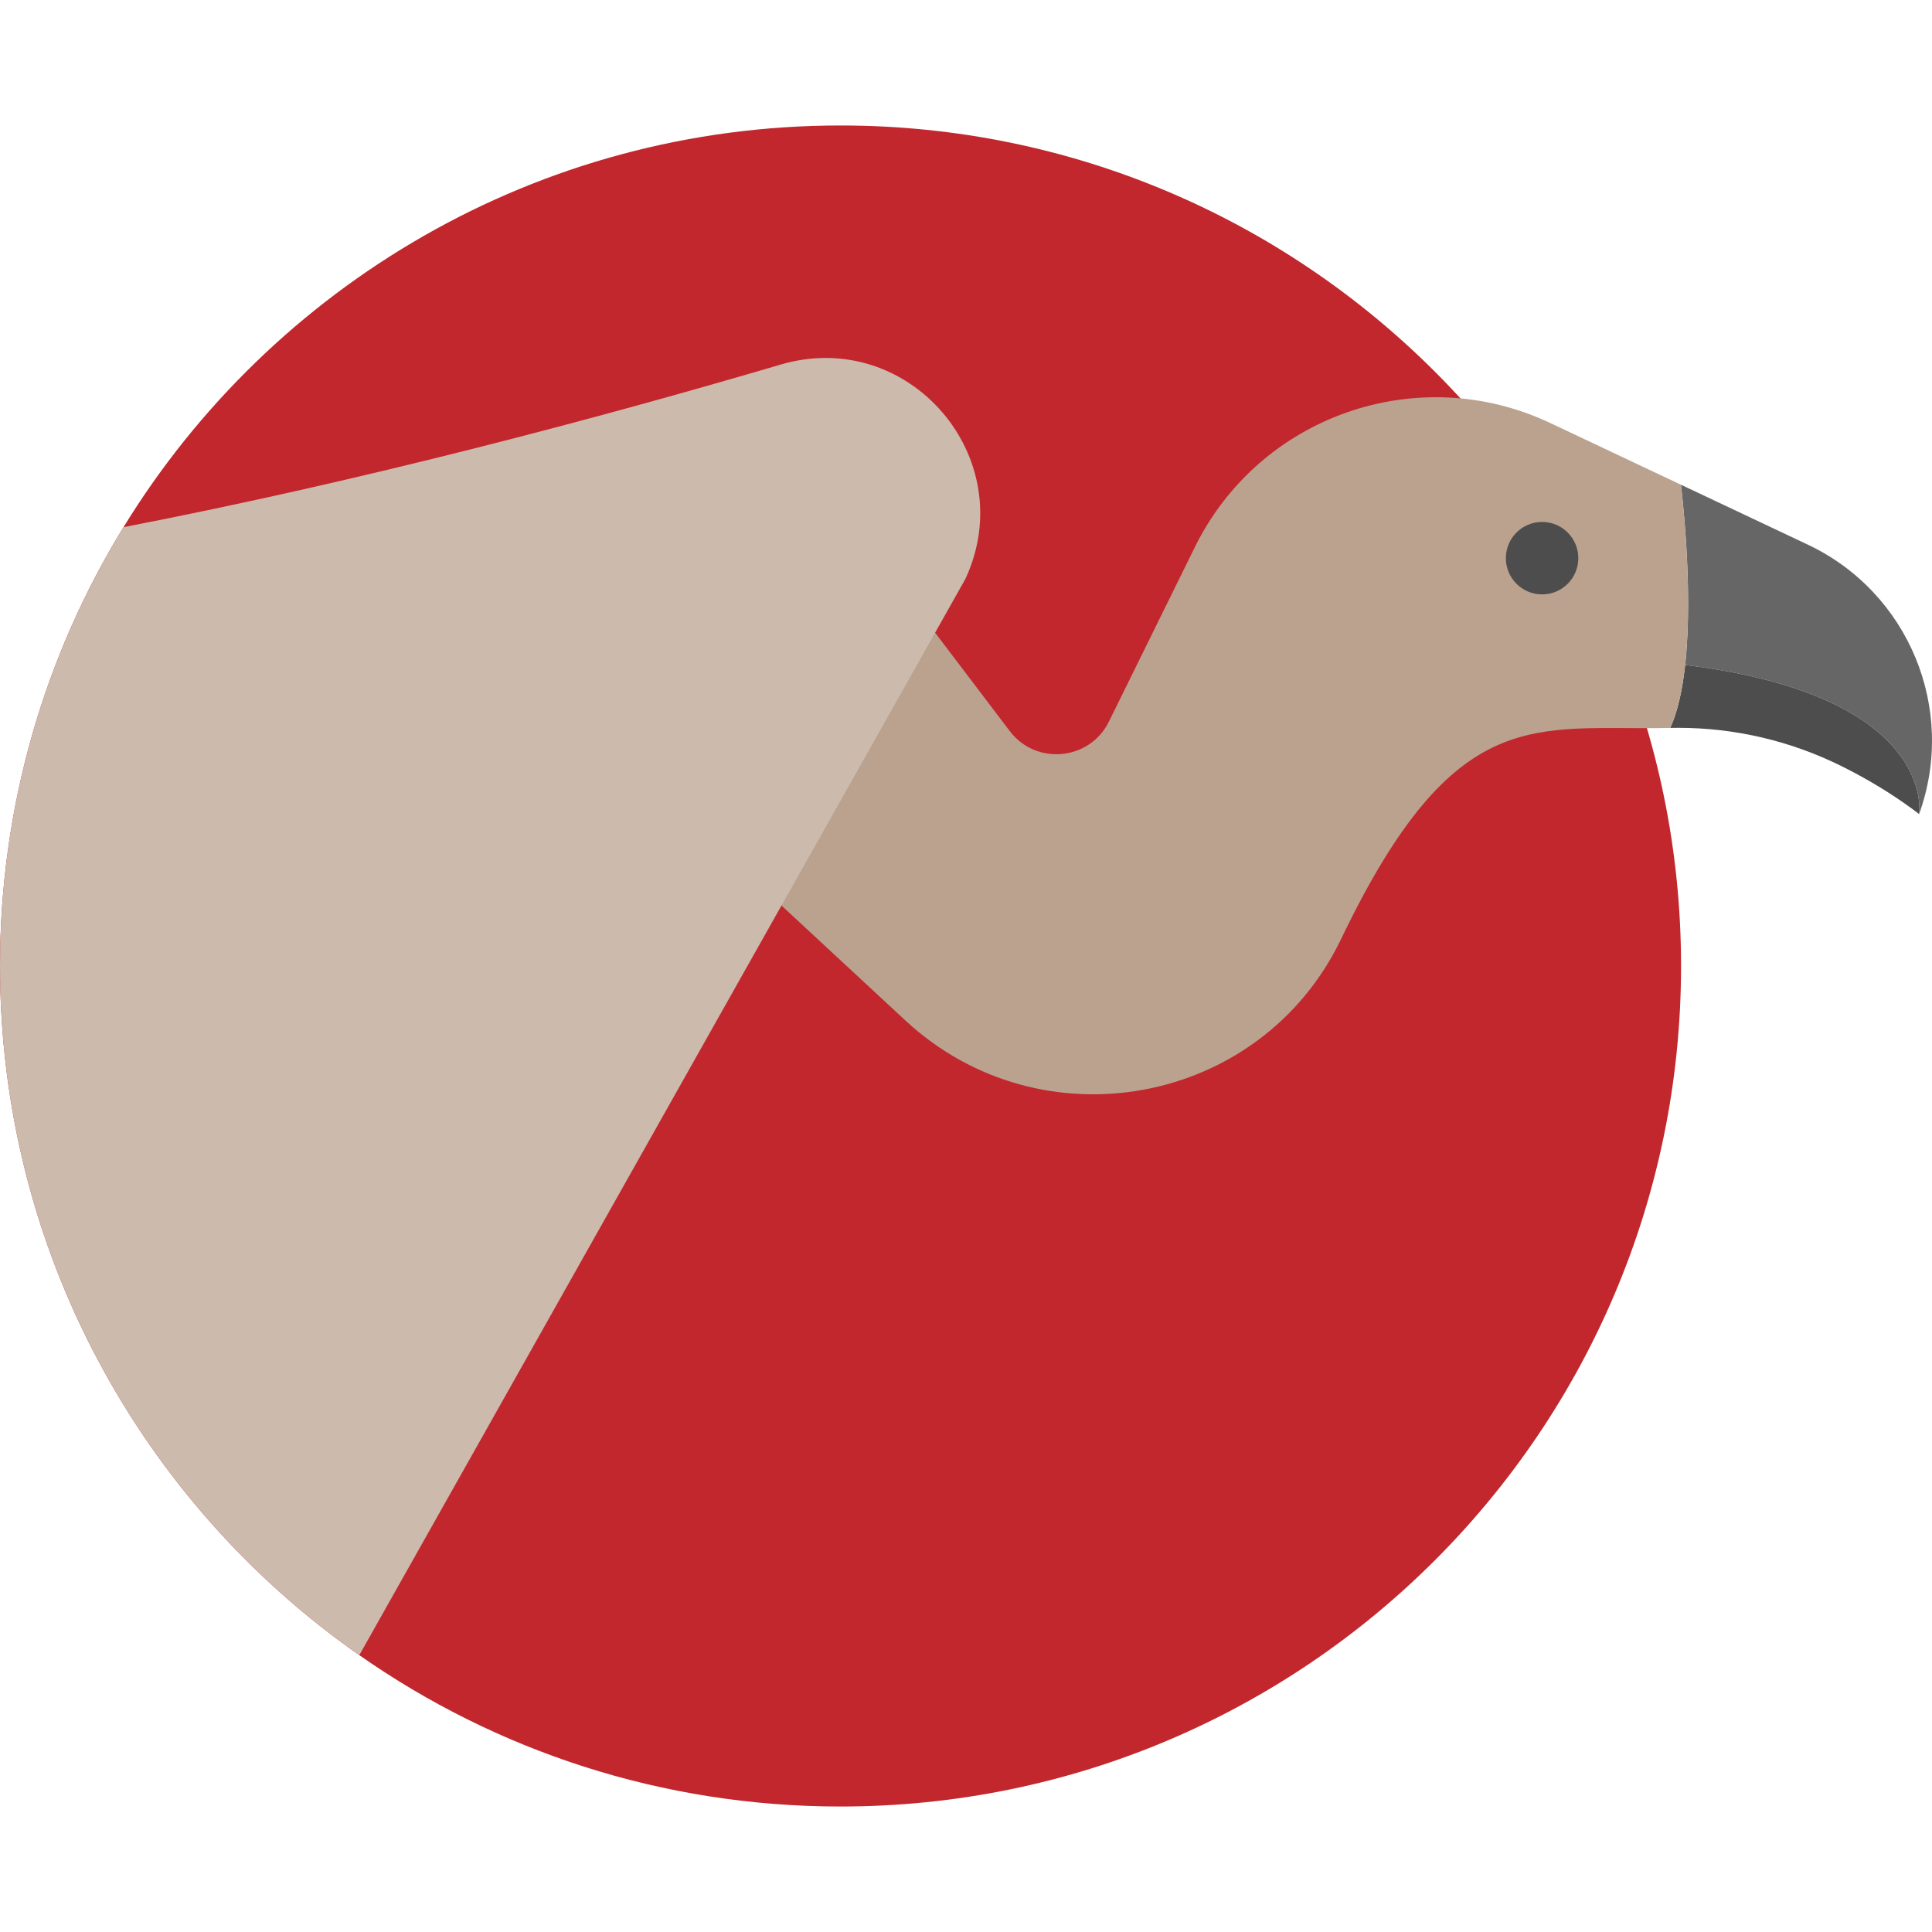
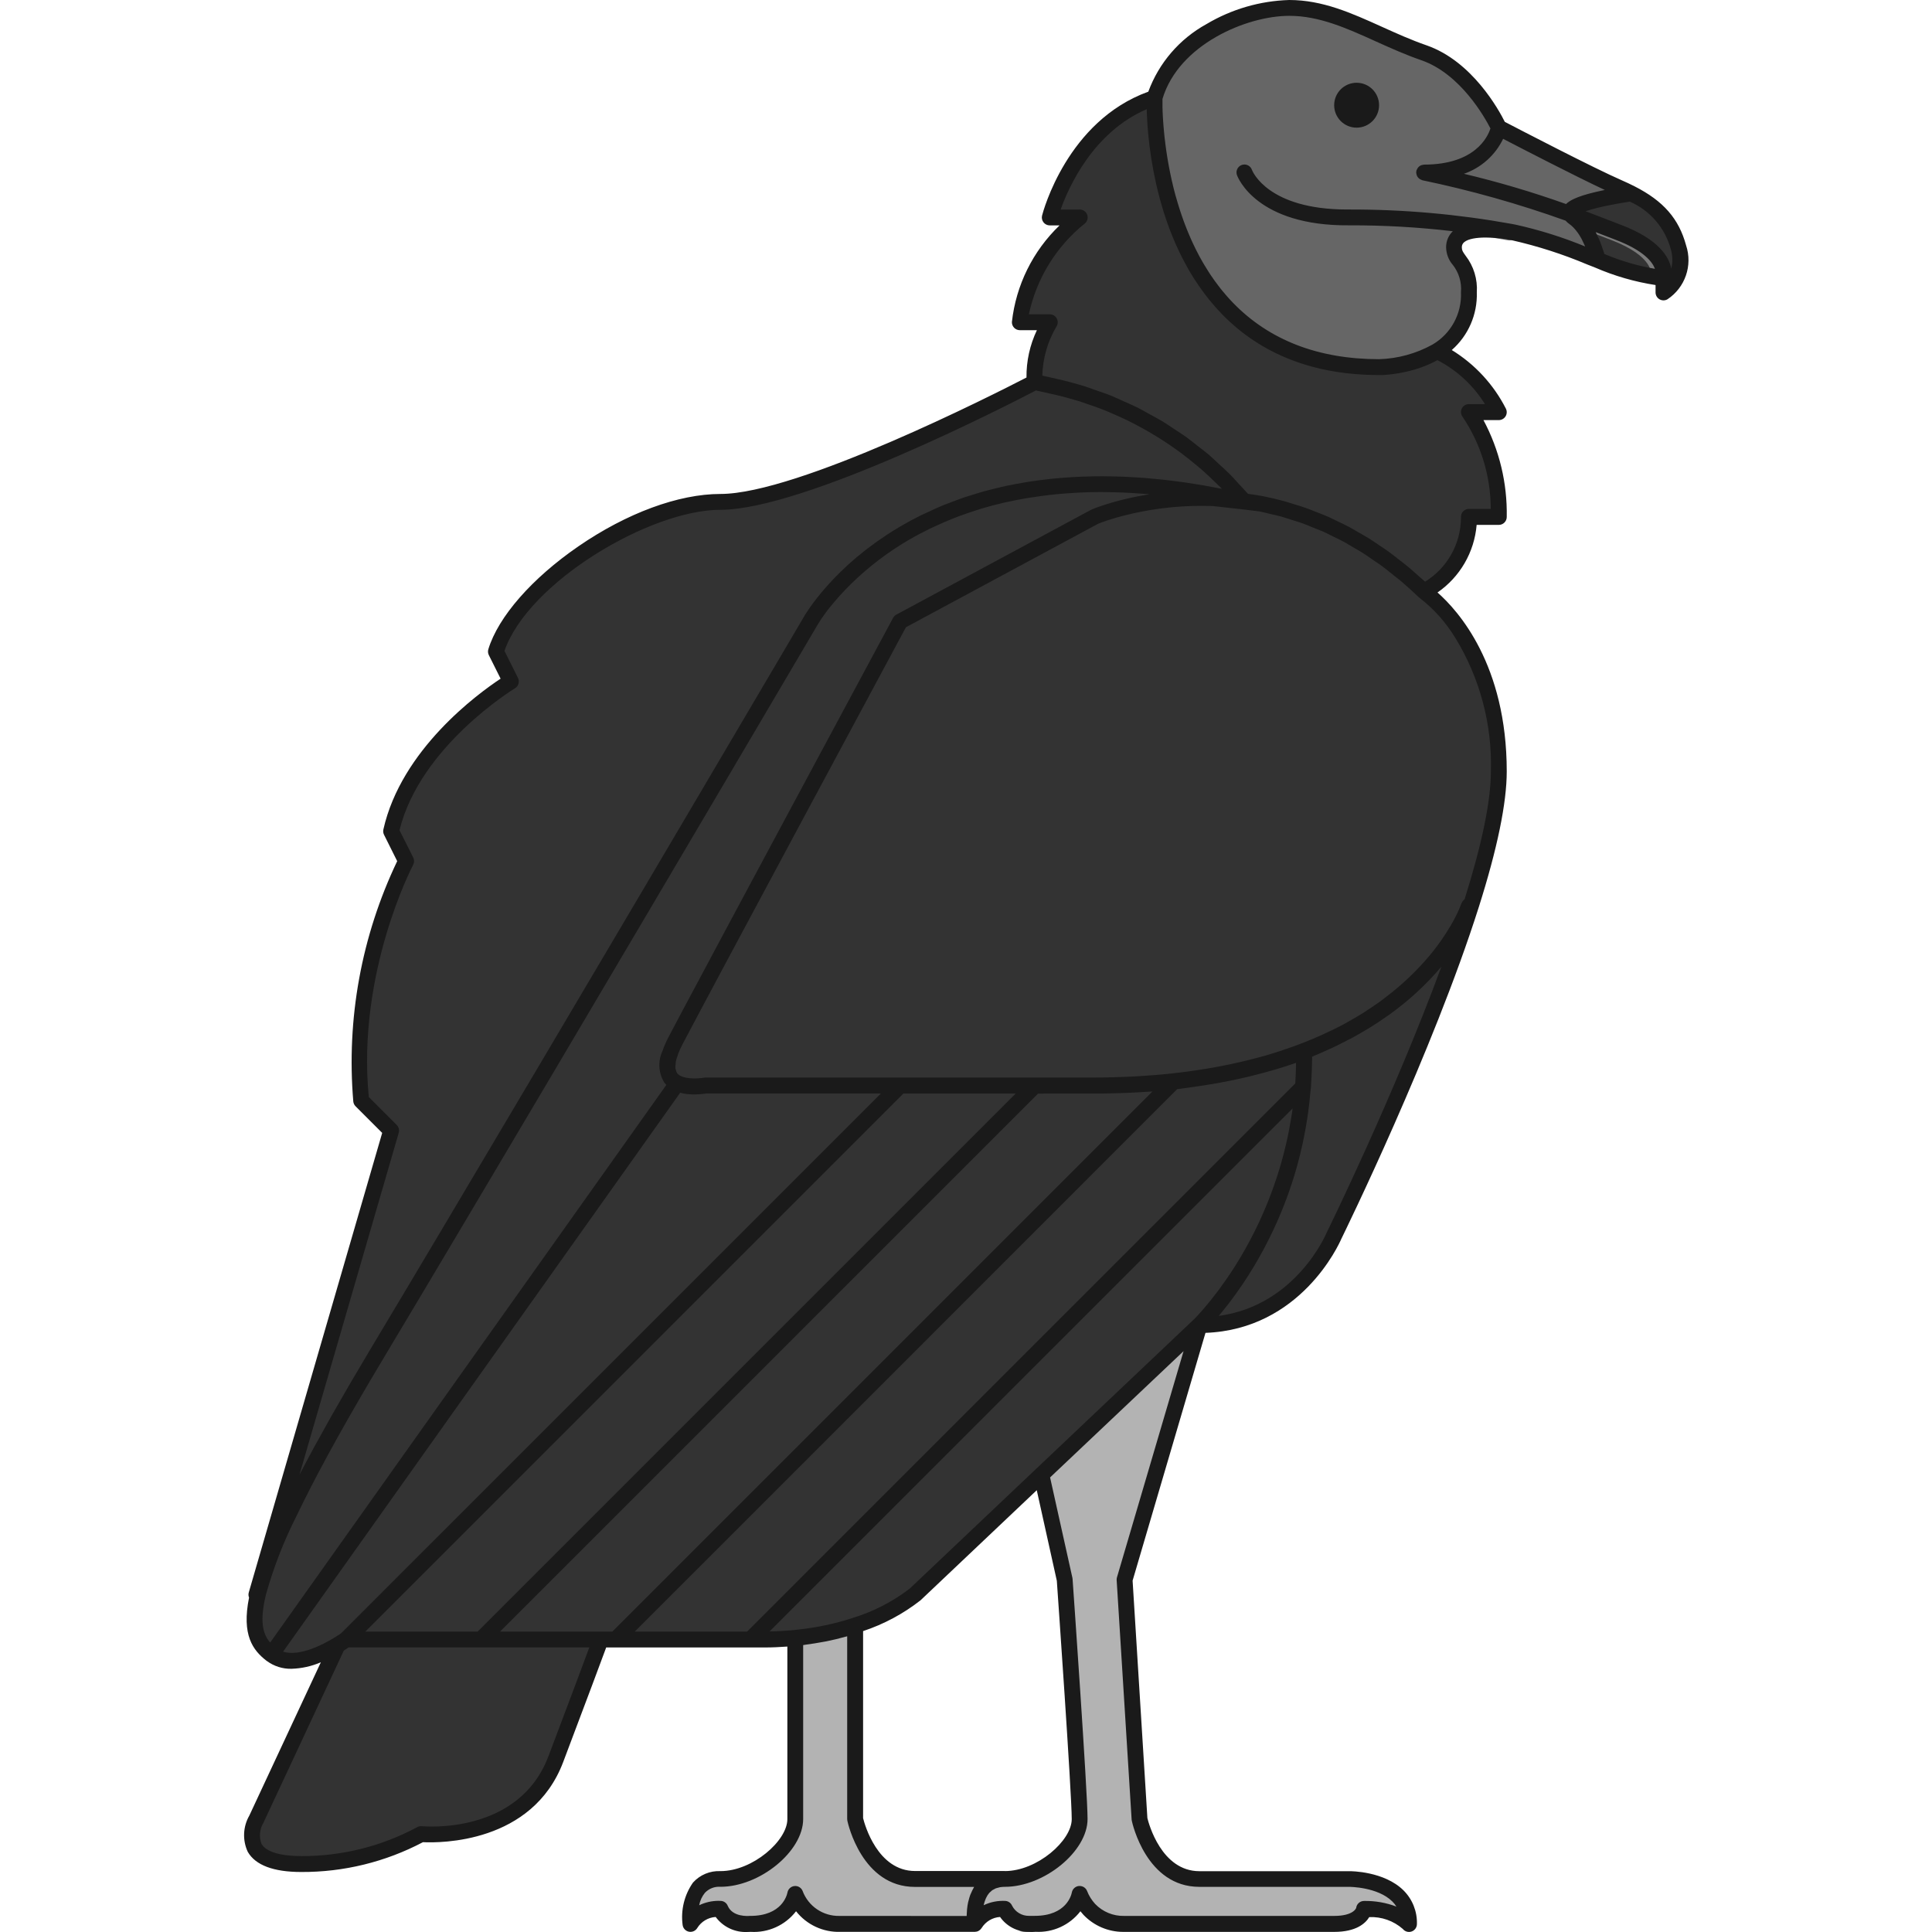
- <svg xmlns="http://www.w3.org/2000/svg" height="800px" width="800px" version="1.1" id="Capa_1" viewBox="0 0 391.113 391.113" xml:space="preserve">
-   <g>
-     <path style="fill:#C1272D;" d="M340.31,195.551c0,93.98-76.18,170.16-170.16,170.16c-36.24,0-69.82-11.33-97.41-30.64   C28.76,304.321,0,253.291,0,195.551c0-32.56,9.14-62.98,25-88.83c29.92-48.78,83.74-81.32,145.15-81.32   C264.13,25.401,340.31,101.581,340.31,195.551z" />
-     <path style="fill:#666666;" d="M388.51,164.791c0,0,3.75-23.89-47.37-30.18c1.74-16.02-0.86-36.49-0.86-36.49l25.7,12.14   C386.41,119.921,396.17,143.522,388.51,164.791z" />
-     <path style="fill:#4D4D4D;" d="M388.51,164.791c-4.2-3.19-8.62-5.97-13.17-8.39c-0.7-0.37-1.4-0.74-2.11-1.09   c-10.77-5.42-22.21-7.97-33.49-7.97c-0.54,0-1.08,0.01-1.62,0.02c1.54-3.35,2.48-7.84,3.02-12.74v-0.01   C392.26,140.901,388.51,164.791,388.51,164.791z" />
-     <path style="fill:#BAA28E;" d="M338.117,147.361c-27.48,0.59-43.45-5.54-66.63,42.74c-16.223,33.79-60.7,41.98-88.18,16.5   l-27.29-25.31l27-61.5l21.39,28.2c5.33,7.03,16.2,5.99,20.09-1.93l17.39-35.3c13.11-26.62,45.14-37.8,71.96-25.12l26.43,12.48   C340.277,98.121,344.717,133.051,338.117,147.361z" />
-     <circle style="fill:#4D4D4D;" cx="312.18" cy="112.995" r="7.333" />
-     <path style="fill:#CCBAAC;" d="M195.44,117.191l-122.7,217.88C28.76,304.321,0,253.291,0,195.551c0-32.56,9.14-62.98,25-88.83   c49.06-9.5,96.58-22.19,133.05-32.92C183.98,66.161,206.81,92.671,195.44,117.191z" />
+ <svg xmlns="http://www.w3.org/2000/svg" width="800px" height="800px" viewBox="-23.09 0 182.934 182.934">
+   <g id="Group_2400" data-name="Group 2400" transform="translate(-269.023 -377.265)">
+     <g id="Group_2398" data-name="Group 2398">
+       <g id="Group_2292" data-name="Group 2292">
+         <g id="Group_2291" data-name="Group 2291">
+           <g id="Group_2290" data-name="Group 2290">
+             <g id="Group_2289" data-name="Group 2289">
+               <g id="Group_2288" data-name="Group 2288">
+                 <path id="Path_1157" data-name="Path 1157" d="M404.4,400.7a7.731,7.731,0,0,0-4.487-5.112c-3.256.5-6.86,1.3-5.435,2.277a7.17,7.17,0,0,1,2.294,4.026,18.933,18.933,0,0,0,6.21,1.644v1.417A3.672,3.672,0,0,0,404.4,400.7Z" fill="#333" />
+               </g>
+             </g>
+           </g>
+         </g>
+       </g>
+       <g id="Group_2297" data-name="Group 2297">
+         <g id="Group_2296" data-name="Group 2296">
+           <g id="Group_2295" data-name="Group 2295">
+             <g id="Group_2294" data-name="Group 2294">
+               <g id="Group_2293" data-name="Group 2293">
+                 <circle id="Ellipse_134" data-name="Ellipse 134" cx="2.126" cy="2.126" r="2.126" transform="translate(371.806 385.108)" fill="#7a7a7a" />
+               </g>
+             </g>
+           </g>
+         </g>
+       </g>
+       <g id="Group_2302" data-name="Group 2302">
+         <g id="Group_2301" data-name="Group 2301">
+           <g id="Group_2300" data-name="Group 2300">
+             <g id="Group_2299" data-name="Group 2299">
+               <g id="Group_2298" data-name="Group 2298">
+                 <path id="Path_1158" data-name="Path 1158" d="M388.815,400.031a.722.722,0,0,1-.152-.016,83.39,83.39,0,0,0-15.433-1.4h-.2c-8.632,0-10.364-4.554-10.434-4.749a.75.75,0,1,1,1.412-.507c.057.148,1.526,3.756,9.019,3.756h.19a85.072,85.072,0,0,1,15.748,1.432.75.75,0,0,1-.15,1.485Z" fill="#7a7a7a" />
+               </g>
+             </g>
+           </g>
+         </g>
+       </g>
+       <g id="Group_2307" data-name="Group 2307">
+         <g id="Group_2306" data-name="Group 2306">
+           <g id="Group_2305" data-name="Group 2305">
+             <g id="Group_2304" data-name="Group 2304">
+               <g id="Group_2303" data-name="Group 2303">
+                 <path id="Path_1159" data-name="Path 1159" d="M402.987,404.283a.751.751,0,0,1-.72-.959c.015-.077.293-1.781-3.8-3.343-.552-.21-1.085-.416-1.609-.619a98.015,98.015,0,0,0-16.713-5.019.75.75,0,0,1,.328-1.464,99.313,99.313,0,0,1,16.926,5.084c.522.2,1.053.407,1.6.617,5.61,2.142,4.738,5.061,4.7,5.184A.751.751,0,0,1,402.987,404.283Z" fill="#7a7a7a" />
+               </g>
+             </g>
+           </g>
+         </g>
+       </g>
+       <g id="Group_2312" data-name="Group 2312">
+         <g id="Group_2311" data-name="Group 2311">
+           <g id="Group_2310" data-name="Group 2310">
+             <g id="Group_2309" data-name="Group 2309">
+               <g id="Group_2308" data-name="Group 2308">
+                 <path id="Path_1160" data-name="Path 1160" d="M380.31,394.361a.75.75,0,1,1,0-1.5c5.623,0,6.342-3.6,6.348-3.636a.751.751,0,0,1,1.477.268C388.126,389.542,387.171,394.361,380.31,394.361Z" fill="#7a7a7a" />
+               </g>
+             </g>
+           </g>
+         </g>
+       </g>
+       <g id="Group_2317" data-name="Group 2317">
+         <g id="Group_2316" data-name="Group 2316">
+           <g id="Group_2315" data-name="Group 2315">
+             <g id="Group_2314" data-name="Group 2314">
+               <g id="Group_2313" data-name="Group 2313">
+                 <path id="Path_1161" data-name="Path 1161" d="M394.483,397.863c-1.425-.98,2.179-1.78,5.435-2.277-.374-.191-.767-.376-1.183-.557-2.947-1.286-11.338-5.67-11.338-5.67s-2.5-5.494-7.087-7.086-8.3-4.252-12.756-4.252-11.183,2.973-12.756,8.5c0,0-.782,25.512,21.26,25.512a11.8,11.8,0,0,0,5.444-1.493,6.164,6.164,0,0,0,3.06-5.594c0-2.957-1.417-2.941-1.417-4.252,0-2.642,5.669-1.417,5.669-1.417a48.178,48.178,0,0,1,7.963,2.608A7.17,7.17,0,0,0,394.483,397.863Z" fill="#666" />
+               </g>
+             </g>
+           </g>
+         </g>
+       </g>
+       <g id="Group_2322" data-name="Group 2322">
+         <g id="Group_2321" data-name="Group 2321">
+           <g id="Group_2320" data-name="Group 2320">
+             <g id="Group_2319" data-name="Group 2319">
+               <g id="Group_2318" data-name="Group 2318">
+                 <path id="Path_1162" data-name="Path 1162" d="M368.971,477.233c0-.143,0-.275,0-.416a48.679,48.679,0,0,1-12.375,2.867l-52.825,52.825H316.53l52.328-52.328Q368.969,478.747,368.971,477.233Z" fill="#333" />
+               </g>
+             </g>
+           </g>
+         </g>
+       </g>
+       <g id="Group_2327" data-name="Group 2327">
+         <g id="Group_2326" data-name="Group 2326">
+           <g id="Group_2325" data-name="Group 2325">
+             <g id="Group_2324" data-name="Group 2324">
+               <g id="Group_2323" data-name="Group 2323">
+                 <path id="Path_1163" data-name="Path 1163" d="M384.562,463.06s-2.8,8.82-15.587,13.757c0,.141,0,.273,0,.416a37.23,37.23,0,0,1-9.921,25.512c9.325,0,12.756-8.5,12.756-8.5s8.545-17.333,12.982-31.332Z" fill="#333" />
+               </g>
+             </g>
+           </g>
+         </g>
+       </g>
+       <g id="Group_2332" data-name="Group 2332">
+         <g id="Group_2331" data-name="Group 2331">
+           <g id="Group_2330" data-name="Group 2330">
+             <g id="Group_2329" data-name="Group 2329">
+               <g id="Group_2328" data-name="Group 2328">
+                 <path id="Path_1164" data-name="Path 1164" d="M380.31,433.3a30.522,30.522,0,0,0-15.43-8.308c-.772-.152-1.529-.267-2.268-.352a28.823,28.823,0,0,0-13.483,1.574L330.7,436.131s-18.479,34.362-21.26,39.685,2.834,4.252,2.834,4.252h36.851c30.028,0,35.433-17.008,35.433-17.008l.226-.151C386.344,458,387.4,453.5,387.4,450.3,387.4,437.99,380.31,433.3,380.31,433.3Z" fill="#333" />
+               </g>
+             </g>
+           </g>
+         </g>
+       </g>
+       <g id="Group_2337" data-name="Group 2337">
+         <g id="Group_2336" data-name="Group 2336">
+           <g id="Group_2335" data-name="Group 2335">
+             <g id="Group_2334" data-name="Group 2334">
+               <g id="Group_2333" data-name="Group 2333">
+                 <line id="Line_2" data-name="Line 2" x1="38.268" y2="53.858" transform="translate(271.176 480.068)" fill="#333" />
+               </g>
+             </g>
+           </g>
+         </g>
+       </g>
+       <g id="Group_2342" data-name="Group 2342">
+         <g id="Group_2341" data-name="Group 2341">
+           <g id="Group_2340" data-name="Group 2340">
+             <g id="Group_2339" data-name="Group 2339">
+               <g id="Group_2338" data-name="Group 2338">
+                 <path id="Path_1165" data-name="Path 1165" d="M384.562,416.289H387.4a12.322,12.322,0,0,0-5.67-5.67l-.225-.075a11.8,11.8,0,0,1-5.444,1.493c-22.042,0-21.26-25.512-21.26-25.512-7.677,2.531-9.921,11.338-9.921,11.338h2.835c-5.487,4.63-5.67,9.922-5.67,9.922h2.835a9.222,9.222,0,0,0-1.417,5.669l1.949.433A32.453,32.453,0,0,1,363.3,424.793h0l1.578.2a30.522,30.522,0,0,1,15.43,8.308,7.94,7.94,0,0,0,4.252-7.086H387.4C387.4,419.76,384.562,416.289,384.562,416.289Z" fill="#333" />
+               </g>
+             </g>
+           </g>
+         </g>
+       </g>
+       <g id="Group_2347" data-name="Group 2347">
+         <g id="Group_2346" data-name="Group 2346">
+           <g id="Group_2345" data-name="Group 2345">
+             <g id="Group_2344" data-name="Group 2344">
+               <g id="Group_2343" data-name="Group 2343">
+                 <path id="Path_1166" data-name="Path 1166" d="M363.3,424.793Z" fill="#333" />
+               </g>
+             </g>
+           </g>
+         </g>
+       </g>
+       <g id="Group_2352" data-name="Group 2352">
+         <g id="Group_2351" data-name="Group 2351">
+           <g id="Group_2350" data-name="Group 2350">
+             <g id="Group_2349" data-name="Group 2349">
+               <g id="Group_2348" data-name="Group 2348">
+                 <path id="Path_1167" data-name="Path 1167" d="M363.3,424.793Z" fill="#333" />
+               </g>
+             </g>
+           </g>
+         </g>
+       </g>
+       <g id="Group_2357" data-name="Group 2357">
+         <g id="Group_2356" data-name="Group 2356">
+           <g id="Group_2355" data-name="Group 2355">
+             <g id="Group_2354" data-name="Group 2354">
+               <g id="Group_2353" data-name="Group 2353">
+                 <path id="Path_1168" data-name="Path 1168" d="M363.3,424.793a32.453,32.453,0,0,0-17.893-10.906l-1.949-.433s-21.544,11.339-29.764,11.339-19.424,8.145-21.26,14.173l1.417,2.834s-9.424,5.654-11.338,14.174l1.417,2.834s-5.547,10.42-4.252,22.677l2.835,2.835-12.756,43.937.171-.171c.955-3.922,4.026-10.583,11.167-22.506,4.347-7.256,10.051-16.863,15.821-26.608C309.4,457.879,322.2,436.131,322.2,436.131s10.153-18.379,40.412-11.5c-.781-.091-1.541-.145-2.279-.173Z" fill="#333" />
+               </g>
+             </g>
+           </g>
+         </g>
+       </g>
+       <g id="Group_2362" data-name="Group 2362">
+         <g id="Group_2361" data-name="Group 2361">
+           <g id="Group_2360" data-name="Group 2360">
+             <g id="Group_2359" data-name="Group 2359">
+               <g id="Group_2358" data-name="Group 2358">
+                 <path id="Path_1169" data-name="Path 1169" d="M278.263,532.509s-.311.226-.813.527l-7.691,16.481s-2.463,4.252,4.252,4.252a23.5,23.5,0,0,0,11.338-2.835s9.719.935,12.756-7.086,4.252-11.339,4.252-11.339H278.263Z" fill="#333" />
+               </g>
+             </g>
+           </g>
+         </g>
+       </g>
+       <g id="Group_2367" data-name="Group 2367">
+         <g id="Group_2366" data-name="Group 2366">
+           <g id="Group_2365" data-name="Group 2365">
+             <g id="Group_2364" data-name="Group 2364">
+               <g id="Group_2363" data-name="Group 2363">
+                 <path id="Path_1170" data-name="Path 1170" d="M349.129,480.068H343.46l-48.08,48.08-4.361,4.361h12.756L356.6,479.684A70.049,70.049,0,0,1,349.129,480.068Z" fill="#333" />
+               </g>
+             </g>
+           </g>
+         </g>
+       </g>
+       <g id="Group_2372" data-name="Group 2372">
+         <g id="Group_2371" data-name="Group 2371">
+           <g id="Group_2370" data-name="Group 2370">
+             <g id="Group_2369" data-name="Group 2369">
+               <g id="Group_2368" data-name="Group 2368">
+                 <path id="Path_1171" data-name="Path 1171" d="M330.7,480.068,283.46,527.312l-5.2,5.2h12.756l4.361-4.361,48.08-48.08Z" fill="#333" />
+               </g>
+             </g>
+           </g>
+         </g>
+       </g>
+       <g id="Group_2377" data-name="Group 2377">
+         <g id="Group_2376" data-name="Group 2376">
+           <g id="Group_2375" data-name="Group 2375">
+             <g id="Group_2374" data-name="Group 2374">
+               <g id="Group_2373" data-name="Group 2373">
+                 <path id="Path_1172" data-name="Path 1172" d="M322.2,436.131s-12.8,21.748-25.282,42.841c-5.77,9.745-11.474,19.352-15.821,26.608-7.141,11.923-10.212,18.584-11.167,22.506-.883,3.63.048,4.911,1.246,5.84,1.846,1.432,4.843-.033,6.274-.89.5-.3.813-.527.813-.527l5.2-5.2L330.7,480.068H312.278s-5.616,1.071-2.834-4.252c.2-.393.5-.948.861-1.632,4.551-8.583,20.4-38.053,20.4-38.053l18.425-9.921a28.282,28.282,0,0,1,11.2-1.747c.738.028,1.5.082,2.279.173C332.353,417.752,322.2,436.131,322.2,436.131Z" fill="#333" />
+               </g>
+             </g>
+           </g>
+         </g>
+       </g>
+       <g id="Group_2382" data-name="Group 2382">
+         <g id="Group_2381" data-name="Group 2381">
+           <g id="Group_2380" data-name="Group 2380">
+             <g id="Group_2379" data-name="Group 2379">
+               <g id="Group_2378" data-name="Group 2378">
+                 <path id="Path_1173" data-name="Path 1173" d="M320.782,549.517c0,2.565-3.694,5.669-7.086,5.669s-2.835,4.252-2.835,4.252a3.116,3.116,0,0,1,2.835-1.417c.691,1.652,2.834,1.417,2.834,1.417,3.776,0,4.252-2.834,4.252-2.834a4.384,4.384,0,0,0,4.252,2.834H337.79s-.557-4.252,2.835-4.252h-8.5c-4.467,0-5.669-5.669-5.669-5.669V531.191a25.886,25.886,0,0,1-5.67,1.174Z" fill="#b3b3b3" />
+               </g>
+             </g>
+           </g>
+         </g>
+       </g>
+       <g id="Group_2387" data-name="Group 2387">
+         <g id="Group_2386" data-name="Group 2386">
+           <g id="Group_2385" data-name="Group 2385">
+             <g id="Group_2384" data-name="Group 2384">
+               <g id="Group_2383" data-name="Group 2383">
+                 <path id="Path_1174" data-name="Path 1174" d="M316.53,532.509h1.418c1,0,1.938-.057,2.834-.144a25.886,25.886,0,0,0,5.67-1.174,17.614,17.614,0,0,0,5.669-2.934l11.968-11.338,14.961-14.174a37.032,37.032,0,0,0,9.808-22.564Z" fill="#333" />
+               </g>
+             </g>
+           </g>
+         </g>
+       </g>
+       <g id="Group_2392" data-name="Group 2392">
+         <g id="Group_2391" data-name="Group 2391">
+           <g id="Group_2390" data-name="Group 2390">
+             <g id="Group_2389" data-name="Group 2389">
+               <g id="Group_2388" data-name="Group 2388">
+                 <path id="Path_1175" data-name="Path 1175" d="M343.188,560.2c-.1,0-.218,0-.349-.013a.75.75,0,0,1,.054-1.5h.567a.75.75,0,0,1,.077,1.5C343.517,560.186,343.387,560.2,343.188,560.2Z" fill="#7a7a7a" />
+               </g>
+             </g>
+           </g>
+         </g>
+       </g>
+       <g id="Group_2397" data-name="Group 2397">
+         <g id="Group_2396" data-name="Group 2396">
+           <g id="Group_2395" data-name="Group 2395">
+             <g id="Group_2394" data-name="Group 2394">
+               <g id="Group_2393" data-name="Group 2393">
+                 <path id="Path_1176" data-name="Path 1176" d="M373.223,555.186H359.05c-4.467,0-5.669-5.669-5.669-5.669l-1.418-22.677,7.087-24.1-14.961,14.174,2.205,9.921s1.418,20.112,1.418,22.677-3.7,5.669-7.087,5.669-2.835,4.252-2.835,4.252a3.116,3.116,0,0,1,2.835-1.417,2.514,2.514,0,0,0,2.268,1.417h.567c3.775,0,4.252-2.834,4.252-2.834a4.714,4.714,0,0,0,.913,1.463,4.454,4.454,0,0,0,3.338,1.371h19.843c2.664,0,2.835-1.417,2.835-1.417,3.123,0,4.252,1.417,4.252,1.417C378.893,555.133,373.223,555.186,373.223,555.186Z" fill="#b3b3b3" />
+               </g>
+             </g>
+           </g>
+         </g>
+       </g>
+     </g>
+     <g id="Group_2399" data-name="Group 2399">
+       <path id="Path_1177" data-name="Path 1177" d="M405.582,400.495c-.687-2.524-2.143-4.194-4.869-5.583-.382-.195-.794-.389-1.224-.577-2.625-1.144-9.727-4.832-11.071-5.532-.559-1.121-3.082-5.742-7.408-7.245-1.471-.51-2.871-1.142-4.223-1.753-2.892-1.307-5.624-2.54-8.779-2.54a16.259,16.259,0,0,0-7.839,2.281,12.051,12.051,0,0,0-5.507,6.4c-7.681,2.776-9.964,11.356-10.058,11.726a.749.749,0,0,0,.727.935h.928a14.954,14.954,0,0,0-4.513,9.146.752.752,0,0,0,.75.776h1.617a10.166,10.166,0,0,0-.986,4.482c-3.046,1.573-21.659,11.025-28.978,11.025-3.963,0-8.866,1.807-13.449,4.959-4.4,3.027-7.591,6.671-8.528,9.746a.75.75,0,0,0,.047.554l1.115,2.23c-2.145,1.419-9.4,6.7-11.1,14.278a.751.751,0,0,0,.06.5l1.248,2.5a44.129,44.129,0,0,0-4.157,22.759.748.748,0,0,0,.215.451l2.521,2.522-12.632,43.511a.75.75,0,0,0,.025.489c-.714,3.552.362,4.981,1.653,5.982l.019.012.006.007c.006,0,.013.005.019.009a3.777,3.777,0,0,0,2.325.731,7.635,7.635,0,0,0,2.777-.615l-6.772,14.513a3.732,3.732,0,0,0-.148,3.434c.73,1.267,2.435,1.909,5.068,1.909a24.455,24.455,0,0,0,11.519-2.822c1.605.08,10.357.128,13.277-7.584,2.368-6.255,3.636-9.669,4.074-10.854H318.4c.676,0,1.371-.035,2.085-.086v16.344c0,2.032-3.277,4.919-6.337,4.919a3.292,3.292,0,0,0-2.6,1.087,5.693,5.693,0,0,0-.98,4.013.75.75,0,0,0,1.39.282,2.215,2.215,0,0,1,1.74-1.041,3.518,3.518,0,0,0,3.009,1.422c.142,0,.25-.006.308-.011a5.035,5.035,0,0,0,4.293-1.952,5.135,5.135,0,0,0,4.2,1.952h12.729c.011,0,.021-.006.032-.007a.753.753,0,0,0,.275-.059l.012-.008a.727.727,0,0,0,.215-.16c.009-.008.022-.012.03-.021s.014-.03.024-.043a.824.824,0,0,0,.058-.072,2.22,2.22,0,0,1,1.742-1.041,3.3,3.3,0,0,0,2.661,1.409h.018c.122.008.236.012.331.012.2,0,.327-.013.348-.015a5.024,5.024,0,0,0,4.25-1.947q.138.177.289.34a5.2,5.2,0,0,0,3.753,1.615c.071,0,.124,0,.156,0H372.26c2.081,0,2.957-.8,3.323-1.4a4.521,4.521,0,0,1,3.177,1.121.749.749,0,0,0,1.336-.467,4.319,4.319,0,0,0-1.274-3.189c-1.822-1.8-4.955-1.821-5.147-1.813H359.5c-3.6,0-4.8-4.515-4.925-5.028l-1.4-22.483,6.9-23.461c8.995-.336,12.62-8.333,12.868-8.91.327-.667,8.676-17.732,13.015-31.418,1.754-5.533,2.643-9.85,2.643-12.832,0-10.113-4.6-15.222-6.556-16.944a8.651,8.651,0,0,0,3.706-6.4h2.1a.75.75,0,0,0,.75-.75,18.7,18.7,0,0,0-2.205-9.172h1.455a.75.75,0,0,0,.662-1.1,13.917,13.917,0,0,0-5.117-5.534,6.963,6.963,0,0,0,2.371-5.452,5.12,5.12,0,0,0-1.063-3.482c-.252-.349-.355-.5-.355-.77a.6.6,0,0,1,.234-.52c.766-.619,3.1-.469,4.534-.163h.007a42.312,42.312,0,0,1,7.074,2.276l.764.3a23.268,23.268,0,0,0,5.73,1.657v.7a.75.75,0,0,0,1.128.648A4.443,4.443,0,0,0,405.582,400.495Zm-7.854-5.208-.242.051-.416.094-.211.05c-.138.034-.267.067-.391.1-.051.013-.106.027-.155.041-.167.046-.325.093-.47.139l-.032.011c-.132.042-.255.084-.369.127l-.115.044c-.08.031-.157.062-.227.093-.039.016-.076.033-.112.05-.063.029-.123.058-.179.087l-.092.049c-.056.031-.107.062-.156.093-.021.014-.044.027-.064.041a2.061,2.061,0,0,0-.176.131l-.009.009c-.035.029-.065.059-.094.088a92.5,92.5,0,0,0-9.67-2.864,6.482,6.482,0,0,0,3.711-3.31c1.886.979,6.809,3.522,9.626,4.841Zm.123,6.03c-.061-.206-.134-.383-.2-.576s-.122-.376-.19-.548c-.1-.246-.207-.464-.315-.686-.041-.084-.077-.181-.12-.262l.288.111c.524.2,1.056.409,1.608.619,2.669,1.019,3.476,2.1,3.712,2.744A21.747,21.747,0,0,1,397.851,401.317ZM283.689,484.523a.75.75,0,0,0-.19-.739l-2.646-2.646c-1.149-11.762,4.141-21.882,4.2-21.984a.75.75,0,0,0,.008-.687l-1.3-2.592c1.951-7.959,10.842-13.383,10.932-13.438a.75.75,0,0,0,.285-.978l-1.28-2.56c2.246-6.5,13.777-13.363,20.451-13.363,7.93,0,27.338-9.977,29.869-11.3l1.682.374c.808.18,1.6.4,2.394.638.261.08.515.178.773.265.523.176,1.045.354,1.558.557.3.119.6.253.894.381.46.2.918.4,1.368.62.306.149.608.309.909.468.43.227.855.461,1.273.707q.449.263.887.541c.409.258.811.528,1.208.8.281.2.562.392.836.6.4.3.788.611,1.173.928.252.207.507.41.752.624.409.358.8.735,1.193,1.114.2.2.41.382.606.583.036.037.067.076.1.113l-.038-.007c-.161-.033-.329-.062-.493-.093-.4-.078-.805-.156-1.22-.228-.221-.038-.45-.072-.674-.108-.368-.06-.734-.12-1.11-.174-.252-.036-.51-.067-.766-.1-.359-.047-.718-.094-1.084-.135-.271-.031-.545-.056-.819-.082-.361-.036-.722-.071-1.088-.1-.282-.023-.568-.039-.854-.057-.365-.023-.73-.045-1.1-.06-.294-.013-.591-.02-.888-.028-.366-.009-.732-.015-1.1-.017-.3,0-.609,0-.914.007-.37.006-.74.016-1.113.03-.308.012-.616.028-.926.046q-.561.033-1.124.082c-.311.026-.621.054-.933.087-.378.04-.755.088-1.134.139-.311.042-.622.084-.934.133-.381.06-.762.131-1.144.2-.309.058-.617.115-.926.181-.386.082-.771.178-1.157.273-.3.075-.606.146-.908.229-.394.109-.785.232-1.178.355-.291.091-.583.176-.874.276-.409.14-.815.3-1.221.456-.27.1-.541.2-.809.311-.448.186-.892.4-1.336.605-.221.1-.446.2-.666.307-.662.33-1.317.683-1.965,1.066q-.6.354-1.153.716c-.123.08-.236.161-.356.242-.24.161-.483.322-.71.485-.141.1-.27.2-.406.3-.194.144-.392.287-.576.43-.149.116-.286.23-.428.346-.157.126-.319.253-.468.379s-.293.255-.438.383c-.126.11-.258.222-.379.332-.147.134-.282.265-.422.4-.105.1-.215.2-.315.3-.145.142-.278.279-.413.418-.081.083-.168.168-.246.25-.142.149-.271.291-.4.435-.06.066-.125.134-.182.2-.138.154-.263.3-.387.446-.04.048-.086.1-.125.146-.132.158-.252.307-.368.454l-.071.088c-.123.157-.235.3-.339.444l-.033.043c-.111.151-.211.289-.3.418l-.006.008c-.358.513-.547.84-.589.916l-.017.028-.038.065-.031.053-1.3,2.212-.674,1.145-1.123,1.907c-1.716,2.913-4.028,6.837-6.711,11.387l-.038.064-.378.641-1.592,2.7c-.977,1.656-1.991,3.375-3.031,5.136l-.167.283-1.812,3.068-1.5,2.538c-2.253,3.812-4.574,7.739-6.88,11.633-6.62,11.181-11.941,20.132-15.818,26.6-.6,1.005-1.171,1.97-1.725,2.917-.107.182-.214.366-.319.546q-.791,1.356-1.513,2.632l-.263.468c-.476.845-.935,1.671-1.367,2.463l-.054.1c-.438.806-.847,1.576-1.239,2.327-.044.085-.1.179-.14.264Zm-12.576,43.734h0a40.545,40.545,0,0,1,2.872-7.4q.314-.657.658-1.35c1.838-3.7,4.347-8.2,7.551-13.548,2.182-3.642,4.821-8.069,7.89-13.235q3.582-6.027,7.933-13.376c6.139-10.37,12.391-20.964,17.144-29.027,4.8-8.148,8.075-13.706,8.139-13.816l.006-.01,0-.006a16.025,16.025,0,0,1,1.562-2.154c.152-.181.315-.371.49-.567.35-.392.747-.812,1.194-1.25a27.993,27.993,0,0,1,5.418-4.123c.661-.388,1.332-.738,2.009-1.069.211-.1.425-.2.637-.294.478-.22.958-.43,1.441-.623.236-.1.472-.188.709-.276.5-.187,1.006-.359,1.512-.52.2-.063.39-.131.587-.19.7-.207,1.394-.395,2.1-.557.112-.026.225-.045.338-.07q.893-.2,1.785-.35c.232-.04.464-.073.7-.108q.736-.113,1.47-.2c.236-.027.472-.054.707-.077q.807-.076,1.608-.122c.166-.01.333-.025.5-.032q1.042-.05,2.073-.051c.153,0,.3.005.455.006.555.005,1.108.017,1.655.039.223.009.444.021.666.033q.751.041,1.489.1c.121.01.243.019.363.03l-.061.011q-.545.087-1.042.185l-.079.015c-1.091.217-2,.46-2.7.674l-.115.036c-.178.056-.341.108-.489.158l-.143.049c-.124.043-.232.081-.33.117l-.114.041-.212.082-.074.029-.072.029-.046.02a.549.549,0,0,0-.06.028L330.8,435.465a.735.735,0,0,0-.3.3l-.119.219c-.069.13-.164.306-.295.551l-.532.989c-3.369,6.268-14.867,27.663-19.079,35.589-.076.143-.147.276-.218.411l-.158.3c-.044.084-.084.16-.127.24l-.071.133c-.12.229-.232.439-.333.631l-.068.129c-.1.186-.189.359-.264.5a9.276,9.276,0,0,0-.581,1.336,3.151,3.151,0,0,0,.185,2.987,2.216,2.216,0,0,0,.188.21l-37.513,52.8C270.863,532.053,270.474,530.883,271.113,528.257Zm1.623,5.4,37.6-52.922.015,0,.121.032a4.736,4.736,0,0,0,.516.091c.038.005.074.007.112.01.146.014.288.023.426.026l.108,0,.043,0c.143,0,.276-.006.4-.013l.117-.009c.1-.008.19-.016.273-.025l.1-.012c.093-.012.175-.024.23-.033h16.548l-51.116,51.115-.008.006-.007.005-.125.085-.047.032-.162.1-.074.048c-.087.055-.183.114-.29.178C276.537,532.974,274.3,534.141,272.736,533.658ZM342.1,480.812l-50.941,50.941H280.527l50.941-50.941Zm7.48,0c.761,0,1.556-.017,2.366-.043.243-.007.486-.015.727-.025q.9-.037,1.825-.1c.184-.012.375-.017.558-.031l-44.47,44.469-6.671,6.672H293.283l50.941-50.941Zm9.408-.637q1.67-.232,3.261-.55l.173-.034q.918-.187,1.808-.4c.107-.026.215-.055.322-.082,1.414-.353,2.791-.745,4.1-1.207-.012.66-.03,1.316-.075,1.953L344.027,504.4l-27.353,27.354H306.039l44.827-44.828,6.531-6.531c.3-.033.584-.083.879-.121C358.514,480.243,358.752,480.209,358.991,480.175Zm-61.134,63.4c-2.794,7.379-11.609,6.64-11.983,6.606a.749.749,0,0,0-.462.106,22.992,22.992,0,0,1-10.948,2.725c-1.995,0-3.333-.41-3.766-1.153a2.3,2.3,0,0,1,.163-1.973.56.56,0,0,0,.031-.059l7.6-16.276.1-.064.1-.065c.071-.045.131-.085.186-.121l.052-.035.022-.014h22.783C301.17,534.775,299.937,538.082,297.857,543.576Zm70.466-61.351c-.015.109-.022.225-.038.334-.036.244-.081.479-.12.719-.1.594-.205,1.182-.328,1.751-.049.231-.1.457-.158.684-.133.563-.274,1.116-.427,1.654q-.089.307-.18.609-.249.822-.526,1.6c-.059.168-.118.339-.18.5q-.3.825-.633,1.6c-.049.115-.1.235-.146.348q-.39.9-.8,1.724c-.01.02-.019.041-.028.06-.591,1.187-1.2,2.258-1.793,3.205v0c-.284.454-.563.876-.835,1.273-.053.077-.1.148-.156.223-.216.312-.428.609-.631.882-.067.089-.13.173-.2.258-.181.24-.357.468-.523.674-.063.08-.126.158-.187.232-.155.19-.3.366-.436.523-.051.06-.1.124-.154.18q-.193.223-.35.393l-.1.112q-.156.168-.255.27l-.04.043c-.066.067-.111.11-.116.116h0l-14.958,14.171h0l-11.945,11.317a17.169,17.169,0,0,1-5.413,2.787,24.982,24.982,0,0,1-5.2,1.1c-.1.011-.2.028-.3.038h0c-.829.08-1.607.125-2.366.137Zm-27.244,72.2h-8.5c-3.555,0-4.769-4.4-4.92-5.006V531.708a18.018,18.018,0,0,0,5.435-2.913L344.1,518.367,346,526.942c.082,1.174,1.411,20.125,1.411,22.569C347.415,551.543,344.138,554.43,341.079,554.43Zm-15.591,4.252-.058,0a3.638,3.638,0,0,1-3.5-2.367.745.745,0,0,0-.769-.462.753.753,0,0,0-.664.611c-.043.227-.506,2.216-3.514,2.216-.025,0-.054,0-.078,0-.066.006-1.6.146-2.065-.96a.748.748,0,0,0-.621-.458c-.017,0-.1-.009-.239-.009a4.264,4.264,0,0,0-1.841.419,2.615,2.615,0,0,1,.538-1.172,1.835,1.835,0,0,1,1.471-.576c3.736,0,7.837-3.359,7.837-6.419V533.032c.1-.012.188-.033.284-.045q.809-.106,1.593-.254c.111-.021.224-.037.335-.059.614-.125,1.213-.271,1.8-.435.051-.014.106-.023.156-.038v17.31a.737.737,0,0,0,.017.155c.054.256,1.386,6.264,6.4,6.264h5.6c-.018.03-.028.063-.046.093a4.03,4.03,0,0,0-.212.427c-.036.083-.079.162-.11.247a4.851,4.851,0,0,0-.15.511c-.015.06-.037.119-.05.179a6.03,6.03,0,0,0-.1.665c-.006.056-.006.1-.01.156-.013.155-.023.3-.026.441l0,.033Zm26.21-32.06a.754.754,0,0,0-.03.259l1.418,22.677a.667.667,0,0,0,.015.108c.054.256,1.386,6.264,6.4,6.264h14.179c.018,0,2.695,0,4.087,1.382a2.729,2.729,0,0,1,.393.488,8.219,8.219,0,0,0-3.069-.535.749.749,0,0,0-.744.66c0,.008-.24.757-2.09.757H352.417l-.056,0a3.683,3.683,0,0,1-2.732-1.133,3.933,3.933,0,0,1-.768-1.234.746.746,0,0,0-.7-.466.63.63,0,0,0-.075,0,.755.755,0,0,0-.664.611c-.043.227-.506,2.216-3.514,2.216h-.537a1.771,1.771,0,0,1-1.605-.956.75.75,0,0,0-.622-.458,4.221,4.221,0,0,0-2.072.407l.012-.051a3.435,3.435,0,0,1,.156-.492c.017-.042.033-.084.051-.125a2.1,2.1,0,0,1,.313-.5,1.586,1.586,0,0,1,.138-.123,1.254,1.254,0,0,1,.144-.129,1.553,1.553,0,0,1,.189-.1,1.494,1.494,0,0,1,.148-.079,2.03,2.03,0,0,1,.261-.07c.045-.011.086-.028.134-.036a2.722,2.722,0,0,1,.456-.036c3.735,0,7.836-3.359,7.836-6.419,0-2.562-1.361-21.908-1.419-22.73a.808.808,0,0,0-.016-.11l-2.113-9.506L358,505.2ZM371.587,493.9c-.008.016-.016.033-.023.051-.03.074-2.876,6.915-10.237,7.913.058-.067.124-.15.184-.222l.144-.174q.262-.319.553-.693l.117-.15a36.743,36.743,0,0,0,2.429-3.6l.028-.048c.27-.456.54-.937.809-1.439l.093-.175q.384-.728.759-1.517l.08-.167a38.543,38.543,0,0,0,2.226-6c.007-.024.013-.049.019-.073q.282-1.02.515-2.1c.033-.149.062-.3.093-.451q.186-.912.333-1.866c.032-.206.063-.412.091-.621.084-.606.15-1.227.206-1.858.015-.164.041-.318.054-.484.008-.1.011-.2.017-.307.014-.195.024-.391.034-.588.034-.622.055-1.245.059-1.866,0-.05,0-.1,0-.148.537-.215,1.035-.445,1.537-.672.118-.053.238-.1.355-.156.466-.216.9-.441,1.34-.667.195-.1.393-.2.586-.3.46-.249.894-.5,1.32-.761.151-.09.3-.177.452-.27.542-.339,1.054-.682,1.541-1.029.033-.023.066-.044.1-.067a27.036,27.036,0,0,0,5.012-4.6C377.884,481.088,371.66,493.756,371.587,493.9Zm12.138-56.247A22.941,22.941,0,0,1,387.1,450.3c0,2.784-.839,6.864-2.494,12.128l-.007,0a.746.746,0,0,0-.258.319.79.79,0,0,0-.04.076v0l-.024.067c-.008.021-.019.052-.031.082s-.035.088-.054.137-.044.109-.073.176c-.037.089-.083.191-.133.3l-.095.2c-.048.1-.1.21-.16.323-.036.07-.07.138-.109.212-.1.188-.211.389-.335.6-.03.051-.065.108-.1.161q-.176.3-.386.622l-.1.15a21.4,21.4,0,0,1-1.361,1.837l-.02.025a25.578,25.578,0,0,1-4.219,4c-.158.121-.313.247-.474.364-.34.248-.709.492-1.078.736-.189.125-.375.254-.567.375-.352.221-.732.438-1.11.655-.232.132-.46.27-.7.4-.34.184-.707.36-1.067.538a36.885,36.885,0,0,1-3.8,1.6q-.585.21-1.184.407c-.442.143-.884.285-1.329.413-.4.117-.822.222-1.237.33q-1.086.281-2.172.51c-.345.073-.694.141-1.046.207q-1.071.2-2.13.358c-.49.072-.982.142-1.482.2-.4.05-.809.1-1.209.139q-1.365.137-2.784.219c-.205.012-.413.026-.616.036-1.163.056-2.344.09-3.544.09H312.732a.805.805,0,0,0-.139.013c-.639.119-2.1.17-2.552-.433a.9.9,0,0,1-.113-.313.951.951,0,0,1-.046-.127,2.087,2.087,0,0,1,.026-.448c.008-.059,0-.1.01-.166a4.535,4.535,0,0,1,.191-.645c.016-.044.019-.079.037-.125a8.638,8.638,0,0,1,.416-.911c2.638-5.048,19.633-36.659,21.149-39.479l18.2-9.8.033-.014.1-.039.027-.01c.06-.023.132-.051.22-.083l.035-.012c.094-.034.2-.072.323-.113l.036-.012c.126-.043.267-.089.421-.137l.043-.013q.24-.075.521-.156l.035-.01c.2-.057.411-.115.638-.174h.008a29.018,29.018,0,0,1,3.434-.664l.131-.016c.277-.035.561-.068.853-.1l.295-.026q.366-.033.745-.057l.4-.022q.342-.017.695-.026c.157,0,.315-.008.474-.009.218,0,.44,0,.663,0,.179,0,.357,0,.54.01.078,0,.159.008.238.011l2.853.317h0l1.543.191c.359.071.71.167,1.065.252.327.078.659.144.983.234.348.1.687.217,1.03.327.326.1.655.2.977.311s.64.259.96.388.67.256,1,.4c.311.139.613.3.92.453.33.162.664.312.989.488s.619.363.929.545.624.351.93.546.613.42.92.631.6.393.886.608c.375.277.739.58,1.107.876.214.173.434.332.645.511q.863.732,1.7,1.535a.7.7,0,0,0,.1.084A13.831,13.831,0,0,1,383.725,437.657Zm2.813-22.125h-1.522a.752.752,0,0,0-.583,1.223,15.635,15.635,0,0,1,2.653,8.7h-2.07a.75.75,0,0,0-.748.8,7.161,7.161,0,0,1-3.4,6.092c-.243-.227-.495-.432-.741-.651-.276-.244-.549-.5-.829-.728-.318-.265-.643-.511-.966-.762-.283-.219-.562-.445-.849-.654-.331-.24-.669-.461-1.006-.687-.288-.194-.572-.395-.864-.578-.347-.217-.7-.413-1.053-.615-.29-.167-.577-.343-.871-.5-.366-.2-.74-.367-1.112-.546-.289-.138-.573-.288-.865-.417-.394-.174-.8-.324-1.2-.48-.277-.109-.551-.23-.832-.329-.447-.16-.9-.294-1.358-.432-.24-.072-.476-.158-.718-.225q-1.024-.282-2.07-.489l-.054-.013h-.006l-.047-.007h-.01c-.426-.084-.876-.14-1.319-.206-.267-.313-.558-.6-.836-.906s-.563-.633-.861-.933c-.341-.343-.7-.662-1.059-.989-.309-.285-.608-.581-.927-.854-.37-.316-.76-.605-1.142-.9-.329-.256-.647-.525-.985-.769-.4-.29-.822-.552-1.236-.824-.34-.223-.67-.46-1.017-.67-.44-.267-.9-.5-1.349-.749-.34-.186-.671-.386-1.017-.56-.482-.241-.981-.449-1.475-.668-.331-.146-.655-.31-.992-.446-.56-.226-1.134-.415-1.706-.61-.283-.1-.559-.212-.845-.3q-1.3-.4-2.624-.7l-1.4-.312a9.577,9.577,0,0,1,1.362-4.691.749.749,0,0,0-.653-1.117h-1.982a15.015,15.015,0,0,1,5.3-8.6.75.75,0,0,0-.484-1.323h-1.808c.761-2.129,3.078-7.319,8.15-9.5v.024c.005.189.012.4.023.626l0,.051c.011.226.026.473.044.733l.01.142c.02.266.043.544.071.84,0,.039.009.078.012.117.029.288.062.589.1.9,0,.034.007.066.012.1.04.324.088.661.141,1.007.011.069.022.137.033.207q.082.522.185,1.07c.011.059.024.12.036.18.069.357.144.72.228,1.091.009.038.016.074.025.112.088.386.188.78.294,1.178l.065.242c.109.395.226.794.354,1.2.022.07.046.14.069.21.129.4.267.8.417,1.2.011.03.021.059.032.088.155.415.326.831.505,1.246.035.082.07.164.106.246q.27.611.575,1.216c.038.074.077.147.115.22.212.409.433.815.672,1.217l.025.044c.242.407.5.807.776,1.2.051.074.1.149.154.223q.4.574.851,1.128l.172.206c.318.381.647.757,1,1.119,3.725,3.842,8.739,5.789,14.9,5.789h.089l.087,0,.064,0,.111,0,.1-.006.13-.009.12-.01.157-.014.144-.015.175-.019.166-.022.192-.026.182-.029.21-.035.2-.037.221-.043.209-.046.236-.055.218-.056.244-.066.225-.067c.084-.025.168-.052.253-.08l.227-.077c.087-.031.173-.063.26-.1s.152-.058.228-.089.176-.074.264-.112l.226-.1c.088-.041.177-.085.265-.13s.148-.075.221-.115c.032-.017.064-.031.1-.049A11.472,11.472,0,0,1,386.538,415.532Zm-3.048-13.189a3.689,3.689,0,0,1,.776,2.6,5.45,5.45,0,0,1-2.7,4.954,11.118,11.118,0,0,1-5.053,1.382c-5.738,0-10.387-1.792-13.819-5.327q-.319-.33-.618-.672c-.068-.078-.132-.159-.2-.237-.129-.153-.259-.3-.382-.46-.075-.1-.145-.192-.218-.288-.109-.143-.219-.286-.324-.431-.074-.1-.145-.21-.217-.315-.1-.141-.2-.281-.288-.423-.071-.11-.139-.221-.208-.331-.089-.141-.177-.282-.262-.424-.067-.113-.131-.227-.2-.34-.082-.142-.163-.284-.24-.427-.063-.116-.123-.233-.184-.35-.074-.142-.148-.285-.219-.428-.059-.118-.115-.238-.172-.357-.067-.142-.134-.284-.2-.427-.054-.12-.106-.24-.158-.36-.062-.144-.124-.288-.183-.432-.05-.119-.1-.238-.145-.358-.057-.144-.112-.287-.167-.431-.045-.121-.089-.241-.133-.362-.051-.143-.1-.286-.151-.429q-.062-.178-.12-.357c-.047-.143-.093-.287-.138-.43-.036-.117-.073-.235-.108-.352-.043-.144-.084-.287-.125-.43-.032-.113-.065-.227-.1-.34-.04-.145-.078-.29-.115-.434-.028-.109-.056-.219-.083-.328-.036-.143-.069-.286-.1-.428-.025-.107-.051-.215-.075-.321-.032-.144-.062-.286-.091-.428-.021-.1-.043-.2-.063-.3-.03-.149-.058-.295-.085-.441-.017-.089-.035-.179-.05-.267-.028-.154-.053-.3-.079-.454-.012-.078-.027-.157-.039-.233-.026-.163-.05-.322-.073-.48-.009-.059-.019-.121-.027-.18q-.045-.309-.082-.6l0-.025c-.053-.418-.1-.814-.131-1.184l-.007-.081c-.014-.154-.027-.306-.039-.45,0-.039-.006-.075-.008-.114-.01-.129-.02-.257-.028-.378l-.006-.112c-.008-.115-.014-.228-.02-.334l-.005-.11c-.005-.1-.01-.2-.014-.29l0-.1c0-.087-.006-.171-.009-.249l0-.081c0-.078,0-.153,0-.22v-.054c0-.072,0-.141,0-.2v-.012c0-.108,0-.184,0-.239,1.527-5.133,7.936-7.866,12.008-7.866,2.832,0,5.421,1.169,8.161,2.407,1.383.624,2.814,1.27,4.348,1.8,3.707,1.288,6.014,5.434,6.536,6.457-.253.791-1.457,3.423-6.289,3.423a.485.485,0,0,0-.066.014.668.668,0,0,0-.148.029.739.739,0,0,0-.131.051.756.756,0,0,0-.117.08.676.676,0,0,0-.1.1.654.654,0,0,0-.078.116.747.747,0,0,0-.062.138c-.007.022-.022.039-.027.061a.571.571,0,0,0,0,.083.727.727,0,0,0-.016.081c0,.024.011.043.013.066a.733.733,0,0,0,.03.148.743.743,0,0,0,.051.131.751.751,0,0,0,.079.117.681.681,0,0,0,.1.1.647.647,0,0,0,.115.078.753.753,0,0,0,.139.062.565.565,0,0,0,.061.027,101.68,101.68,0,0,1,13.559,3.823,1.8,1.8,0,0,0,.353.315,2.787,2.787,0,0,1,.374.32c.034.034.068.071.1.108a3.8,3.8,0,0,1,.276.337c.027.036.055.069.081.107a5.732,5.732,0,0,1,.321.524c.023.043.044.09.066.133.082.158.16.325.236.5l.042.1a40.056,40.056,0,0,0-6.584-2.064c-.061-.013-.2-.04-.382-.073a85.381,85.381,0,0,0-15.373-1.361h-.19c-7.493,0-8.963-3.608-9.019-3.756a.75.75,0,1,0-1.412.506c.07.2,1.851,4.825,10.633,4.749a81.6,81.6,0,0,1,9.8.558,2.09,2.09,0,0,0-.633,1.527A2.616,2.616,0,0,0,383.49,402.343Zm20.687.362c-.2-1.07-1.125-2.758-4.721-4.131-.55-.21-1.08-.415-1.6-.617-.6-.232-1.19-.46-1.784-.685.034-.012.06-.023.1-.035.054-.018.121-.038.182-.056s.137-.044.218-.068.157-.042.236-.064.169-.047.267-.072.2-.047.3-.071l.32-.075c.113-.025.244-.052.369-.078l.377-.078c.133-.026.284-.053.428-.08l.463-.084c.152-.027.321-.053.483-.08l.437-.071a6.865,6.865,0,0,1,3.889,4.529A3.438,3.438,0,0,1,404.177,402.7Z" fill="#1a1a1a" />
+       <circle id="Ellipse_135" data-name="Ellipse 135" cx="2.126" cy="2.126" r="2.126" transform="translate(372.26 385.101)" fill="#1a1a1a" />
+     </g>
  </g>
</svg>
